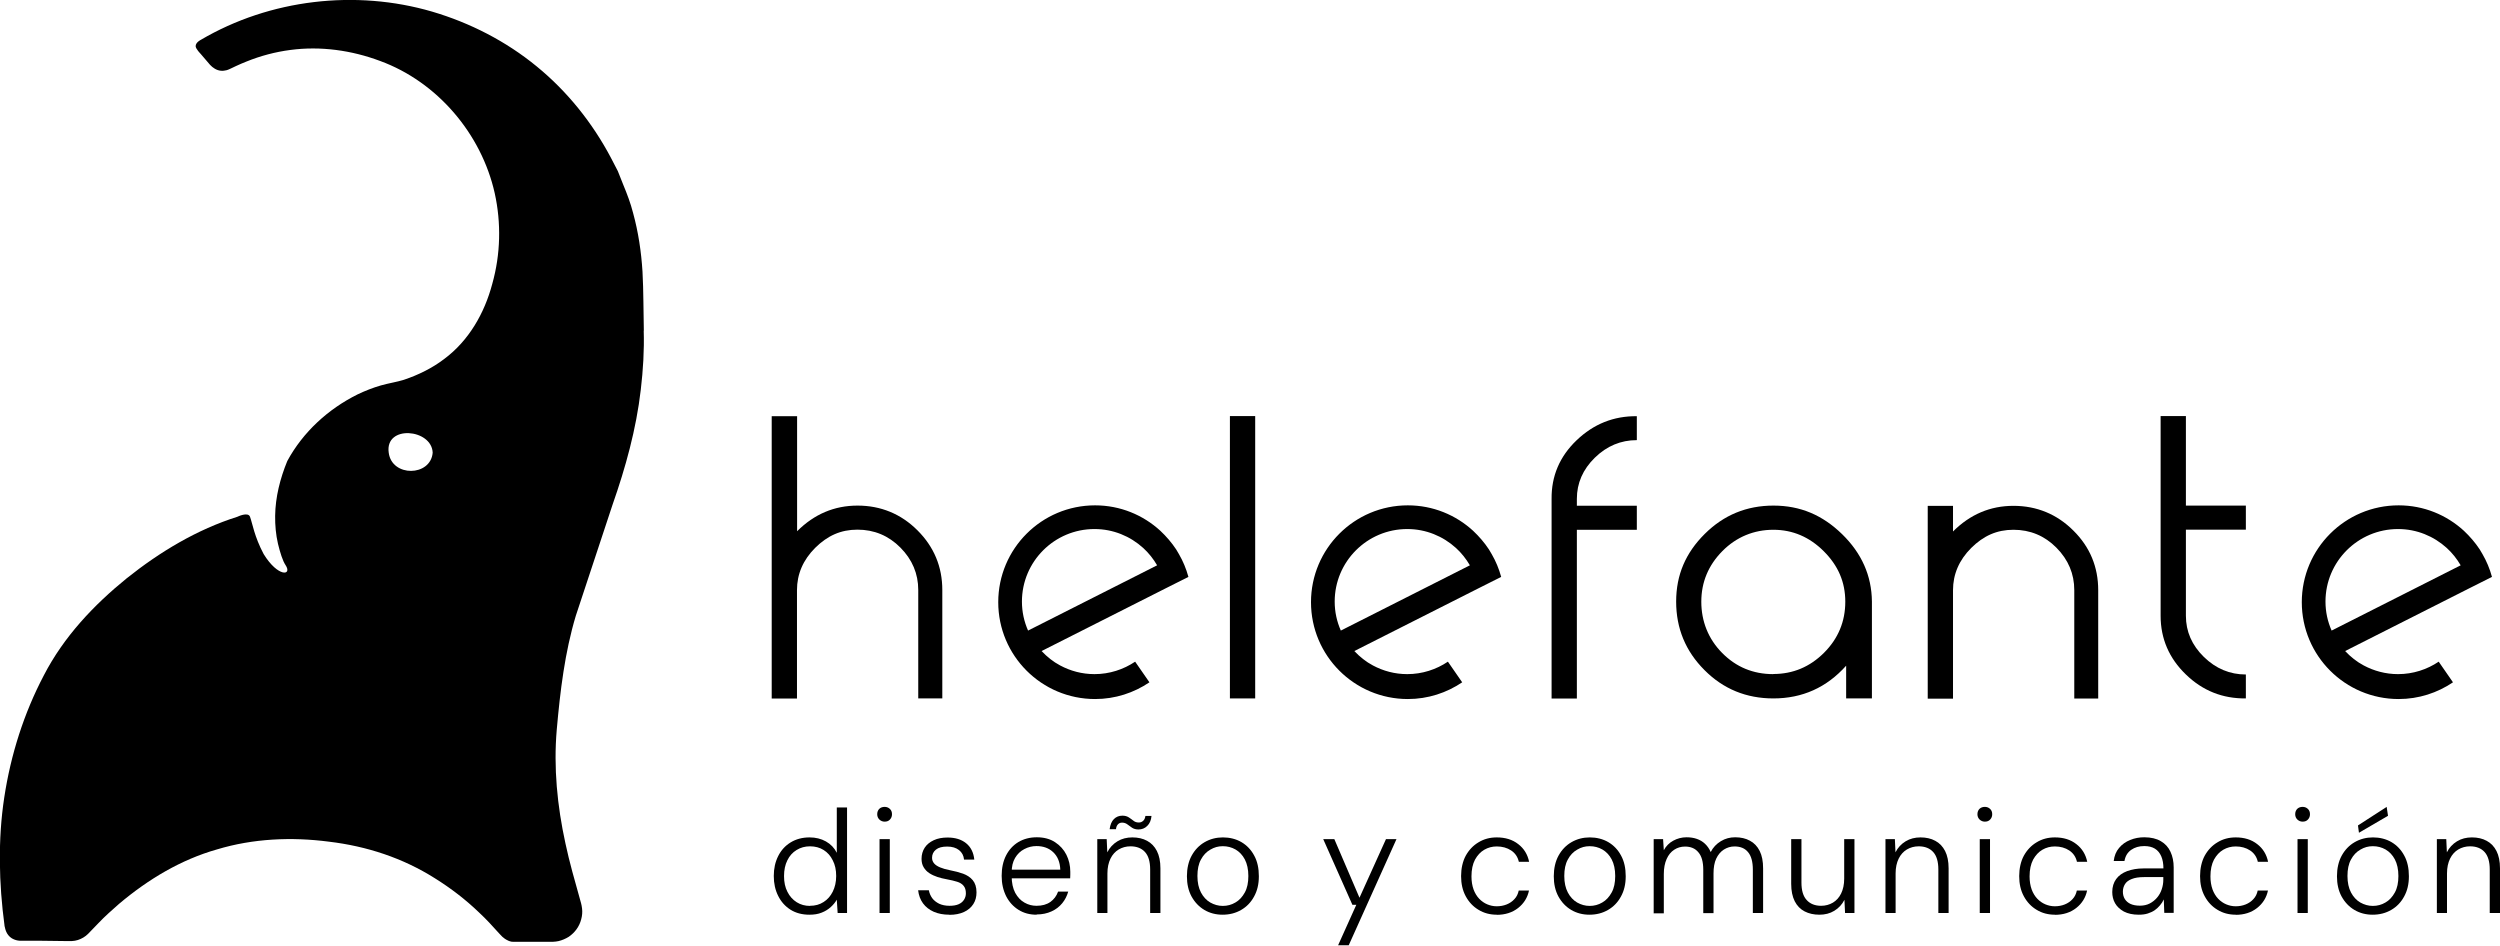
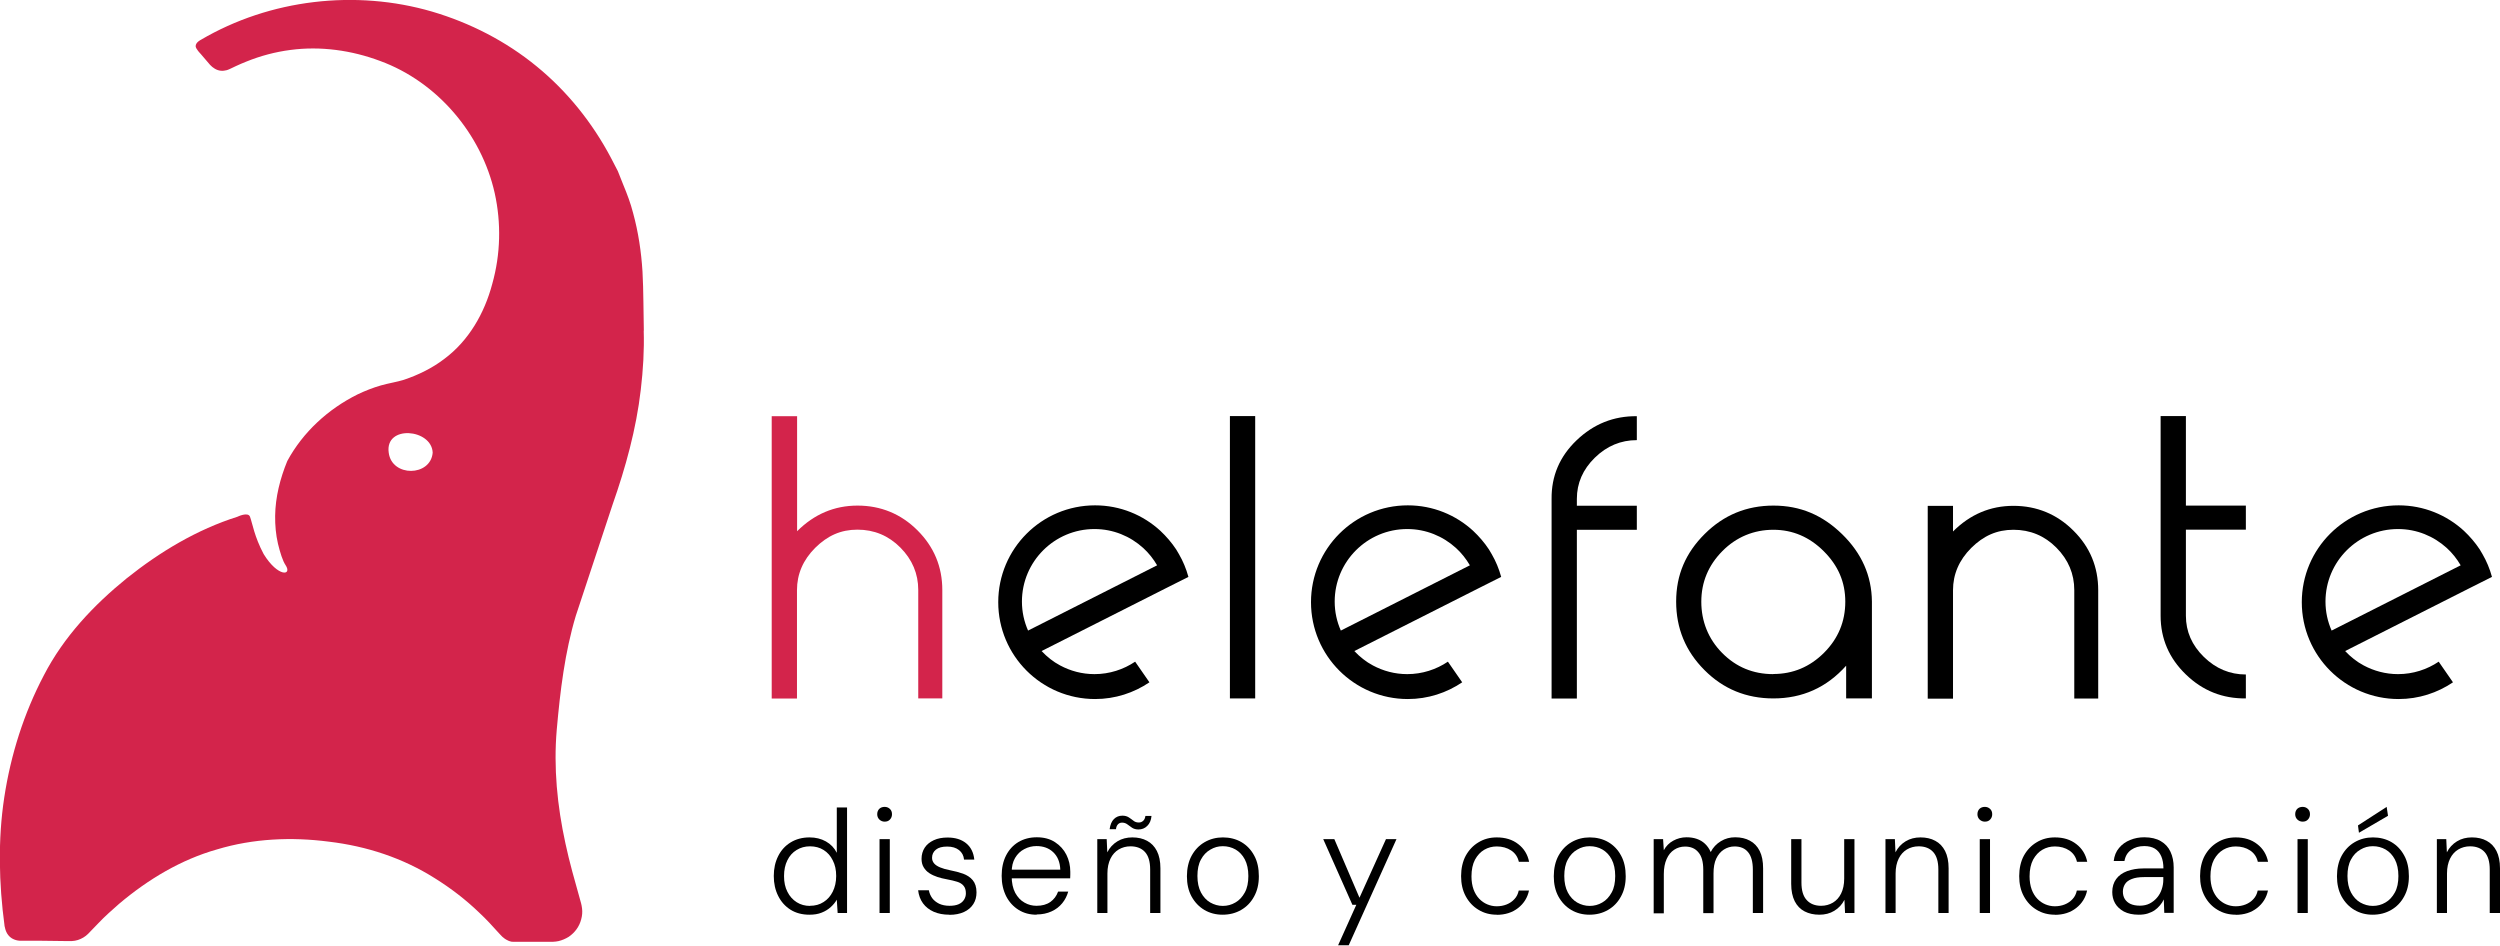
- <svg id="logo-helefante-es" viewBox="0 0 204.71 77.4">
+ <svg xmlns="http://www.w3.org/2000/svg" id="logo-helefante-es" viewBox="0 0 204.71 77.4">
  <defs>
-     <style>.cls-1{fill:#000000;} .cls-2{fill:#000000;} .cls-3{fill:#000000;}</style>
+     <style>.cls-1{fill:#000000;} .cls-2{fill:#D3244B;} .cls-3{fill:#D3244B;}</style>
  </defs>
  <path class="cls-2" d="m52.72,27.07c-.04-1.61-.02-3.21-.11-4.83-.1-1.62-.34-3.23-.77-4.8-.2-.79-.49-1.55-.8-2.3l-.45-1.13-.56-1.08c-1.51-2.86-3.57-5.44-6.08-7.49-2.51-2.06-5.45-3.57-8.57-4.49C29.15-.87,22.12-.08,16.43,3.27c0,0-.41.2-.41.51,0,.22.41.63.41.63l.77.9c.22.24.54.45.87.48.16.02.33,0,.48-.04.16-.04.31-.13.35-.14l.42-.2c.29-.13.57-.26.86-.37,1.16-.47,2.37-.79,3.6-.95,2.47-.33,5.02.03,7.34.9,4.68,1.71,8.3,5.96,9.39,10.83.54,2.44.48,5-.2,7.42-.64,2.42-1.93,4.66-3.93,6.15-.98.75-2.12,1.31-3.31,1.71-.57.18-1.21.27-1.88.46-.66.19-1.29.44-1.9.73-2.42,1.2-4.48,3.09-5.76,5.45v.02s-.01,0-.01,0c-.58,1.42-.97,2.94-.99,4.48-.01.77.06,1.54.23,2.28.18.74.39,1.41.62,1.75.58.87-.61,1.02-1.79-.9-.77-1.45-.91-2.49-1.12-3.06-.16-.42-1.02,0-1.02,0-3.32,1.05-6.35,2.87-9.07,5.04-2.7,2.19-5.16,4.79-6.79,7.95-1.64,3.12-2.71,6.51-3.24,9.99-.53,3.47-.44,7.07.02,10.5v.04s.01.02.01.02c.03.12.05.26.13.44.07.17.23.41.47.55.47.27.84.17.99.19h1.19s2.38.03,2.38.03c.14,0,.53.02.84-.09.31-.1.6-.27.83-.5l.84-.87c.54-.57,1.12-1.08,1.7-1.59,2.37-2,5.06-3.62,8.03-4.46,2.95-.89,6.09-1.03,9.16-.63,3.1.37,6.05,1.34,8.66,2.99,1.3.81,2.53,1.75,3.65,2.83.57.53,1.09,1.1,1.61,1.68.17.16.3.4.79.62.07.03.15.05.24.07.05,0,.1.01.16.01h.04s.15,0,.15,0h.3s1.21,0,1.21,0h1.21c.16,0,.48.01.78-.06.29-.07.57-.19.83-.35.5-.34.87-.84,1.02-1.43.08-.29.11-.6.07-.9-.04-.33-.11-.52-.16-.71-.44-1.57-.87-3.06-1.2-4.61-.67-3.07-.98-6.21-.71-9.32.28-3.17.66-6.33,1.56-9.32l3.01-9.1c1.06-3.02,1.94-6.19,2.31-9.41.19-1.61.29-3.24.24-4.84Zm-20.89,10c-.33-2.31,3.53-1.96,3.6,0-.17,1.96-3.34,2.01-3.6,0Z" />
  <path class="cls-1" d="m66.27,74.9c-.59,0-1.11-.14-1.54-.41-.44-.28-.77-.65-1.01-1.13-.24-.48-.36-1.02-.36-1.63s.12-1.15.36-1.63c.24-.48.58-.85,1.02-1.12.44-.27.96-.41,1.55-.41.5,0,.95.11,1.34.33.39.22.69.53.89.93v-3.71h.84v8.64h-.77l-.07-1.09c-.12.21-.28.41-.49.6-.21.19-.46.35-.75.46-.29.12-.63.17-1,.17Zm.06-.73c.42,0,.79-.1,1.11-.31.32-.2.57-.49.75-.85.18-.36.28-.79.28-1.28s-.09-.92-.28-1.28c-.18-.37-.43-.65-.75-.85s-.69-.3-1.11-.3-.77.1-1.1.3-.58.48-.76.85c-.18.36-.27.79-.27,1.29s.09.93.28,1.29c.18.36.44.65.76.85.32.2.68.3,1.09.3Z" />
  <path class="cls-1" d="m72.44,67.28c-.17,0-.31-.06-.43-.17-.12-.12-.18-.26-.18-.44s.06-.33.17-.44c.12-.11.26-.16.44-.16.16,0,.3.05.42.16.12.11.18.25.18.44s-.06.32-.17.44-.26.17-.43.17Zm-.42,7.48v-6.05h.84v6.05h-.84Z" />
  <path class="cls-1" d="m77.73,74.9c-.48,0-.9-.08-1.27-.24-.36-.16-.66-.39-.88-.69-.22-.3-.35-.66-.4-1.07h.88c.04.23.13.44.27.64.14.19.33.34.57.46.24.11.52.17.85.17.3,0,.55-.04.75-.13.2-.09.34-.21.44-.37.1-.16.15-.33.15-.52,0-.26-.06-.47-.19-.62-.12-.15-.3-.26-.53-.33-.23-.07-.51-.14-.84-.2-.27-.05-.53-.11-.77-.19-.24-.08-.46-.18-.66-.31-.2-.13-.35-.29-.47-.49-.12-.2-.17-.43-.17-.69,0-.34.09-.65.26-.91.17-.26.42-.46.74-.61.32-.15.7-.22,1.13-.22.62,0,1.12.15,1.51.46.39.31.62.76.68,1.35h-.84c-.03-.33-.17-.59-.41-.78-.24-.19-.56-.29-.97-.29s-.71.08-.92.25-.32.39-.32.67c0,.18.06.33.17.46s.28.24.5.33.49.17.81.23c.38.07.74.17,1.06.28.32.12.59.29.79.53.2.24.31.57.31,1,0,.36-.08.68-.26.96-.18.28-.44.5-.77.65s-.73.23-1.19.23Z" />
  <path class="cls-1" d="m84.88,74.9c-.56,0-1.05-.13-1.48-.4s-.76-.63-1.01-1.11c-.24-.48-.37-1.03-.37-1.67s.12-1.2.36-1.67c.24-.47.58-.84,1.01-1.1.44-.26.94-.39,1.51-.39s1.08.13,1.49.4.72.61.93,1.03.32.89.32,1.39v.25c0,.08,0,.18-.01.29h-4.97v-.71h4.16c-.02-.62-.22-1.09-.58-1.43s-.82-.5-1.37-.5c-.35,0-.68.08-1,.25-.31.16-.56.4-.75.72-.19.32-.28.71-.28,1.19v.31c0,.54.1,1,.29,1.36.2.36.45.63.76.8.31.18.64.26.98.26.46,0,.83-.1,1.13-.31s.51-.49.64-.85h.83c-.1.35-.26.67-.49.95-.23.28-.52.51-.88.67-.35.16-.76.25-1.22.25Z" />
  <path class="cls-1" d="m89.85,74.76v-6.05h.77l.05,1.08c.19-.38.47-.68.83-.9s.77-.32,1.22-.32.87.09,1.21.28c.34.18.61.46.8.83.19.37.29.85.29,1.42v3.66h-.84v-3.56c0-.64-.14-1.12-.42-1.43-.28-.31-.68-.47-1.19-.47-.36,0-.68.09-.97.26-.28.17-.51.42-.67.75-.16.33-.25.73-.25,1.21v3.24h-.84Zm3.37-6.84c-.21,0-.38-.05-.52-.14-.14-.1-.27-.19-.39-.28-.12-.09-.26-.14-.43-.14-.13,0-.24.04-.33.13-.09.09-.15.22-.17.41h-.52c.05-.37.17-.65.35-.83.19-.19.42-.28.7-.28.21,0,.38.05.52.14.14.09.27.19.39.28.12.1.27.14.44.14.14,0,.25-.05.35-.14.1-.09.16-.23.18-.4h.5c-.03.35-.15.63-.35.82-.2.2-.44.29-.72.29Z" />
  <path class="cls-1" d="m100.11,74.9c-.55,0-1.05-.13-1.49-.39-.44-.26-.79-.63-1.05-1.1-.26-.48-.38-1.03-.38-1.66s.13-1.22.39-1.69c.26-.47.61-.84,1.06-1.1s.95-.39,1.5-.39,1.08.13,1.52.39c.44.26.79.63,1.04,1.1.26.47.38,1.04.38,1.69s-.13,1.19-.39,1.66c-.26.48-.61.84-1.06,1.1s-.95.39-1.53.39Zm.01-.72c.38,0,.72-.09,1.04-.28.32-.18.57-.46.77-.82s.29-.81.29-1.35-.1-1-.29-1.36c-.19-.36-.45-.63-.76-.81-.32-.18-.66-.27-1.04-.27s-.7.09-1.02.28c-.32.18-.58.45-.77.81-.2.36-.29.81-.29,1.35s.1.99.29,1.35c.19.36.45.64.76.82.32.18.66.28,1.03.28Z" />
  <path class="cls-1" d="m109.57,77.4l1.49-3.31h-.32l-2.39-5.38h.91l2.06,4.8,2.17-4.8h.86l-3.91,8.69h-.88Z" />
  <path class="cls-1" d="m122.56,74.9c-.55,0-1.05-.13-1.49-.4-.44-.26-.79-.63-1.05-1.11-.26-.48-.38-1.03-.38-1.65s.13-1.21.38-1.67c.26-.47.61-.84,1.05-1.1.44-.27.94-.4,1.49-.4.7,0,1.29.18,1.76.55.47.36.77.85.89,1.45h-.84c-.09-.4-.3-.71-.63-.93s-.73-.33-1.18-.33c-.37,0-.71.09-1.02.27-.31.18-.56.45-.76.81-.19.36-.29.82-.29,1.37,0,.41.06.76.17,1.07.11.3.27.56.46.76s.42.36.66.46c.24.1.5.16.77.16.3,0,.57-.05.82-.15s.47-.25.64-.44c.18-.19.29-.42.35-.7h.84c-.12.58-.42,1.06-.89,1.43-.47.37-1.06.56-1.76.56Z" />
  <path class="cls-1" d="m130.15,74.9c-.55,0-1.05-.13-1.49-.39-.44-.26-.79-.63-1.05-1.1-.26-.48-.38-1.03-.38-1.66s.13-1.22.39-1.69c.26-.47.61-.84,1.06-1.1s.95-.39,1.5-.39,1.08.13,1.52.39c.44.26.79.63,1.04,1.1.26.47.38,1.04.38,1.69s-.13,1.19-.39,1.66c-.26.48-.61.84-1.06,1.1s-.95.39-1.53.39Zm.01-.72c.38,0,.72-.09,1.04-.28.32-.18.57-.46.77-.82s.29-.81.29-1.35-.1-1-.29-1.36c-.19-.36-.45-.63-.76-.81-.32-.18-.66-.27-1.04-.27s-.7.09-1.02.28c-.32.18-.58.45-.77.81-.2.36-.29.81-.29,1.35s.1.99.29,1.35c.19.36.45.64.76.82.32.18.66.28,1.03.28Z" />
  <path class="cls-1" d="m135.41,74.76v-6.05h.77l.06.91c.18-.34.44-.6.77-.78.33-.18.69-.28,1.09-.28.3,0,.58.04.84.13s.48.22.67.4c.19.18.35.4.47.68.19-.38.47-.67.83-.89.36-.22.75-.32,1.17-.32.46,0,.87.09,1.21.28.34.18.61.46.8.84.19.38.28.85.28,1.43v3.65h-.84v-3.55c0-.64-.13-1.12-.39-1.43-.26-.32-.63-.47-1.11-.47-.32,0-.61.09-.88.26-.26.17-.47.42-.62.74-.15.32-.22.73-.22,1.21v3.25h-.84v-3.55c0-.64-.13-1.12-.4-1.43-.26-.32-.63-.47-1.09-.47-.34,0-.63.09-.89.26s-.47.42-.62.76-.23.74-.23,1.23v3.22h-.84Z" />
  <path class="cls-1" d="m148.98,74.9c-.46,0-.86-.09-1.21-.27s-.62-.46-.81-.83c-.19-.38-.29-.85-.29-1.43v-3.66h.84v3.56c0,.64.14,1.12.43,1.43.28.31.68.47,1.18.47.36,0,.68-.09.97-.26.28-.17.51-.42.67-.75.16-.33.25-.73.25-1.21v-3.24h.84v6.05h-.77l-.05-1.08c-.19.38-.47.68-.83.9-.36.22-.77.32-1.22.32Z" />
  <path class="cls-1" d="m154.39,74.76v-6.05h.77l.05,1.08c.19-.38.47-.68.83-.9s.77-.32,1.22-.32.87.09,1.21.28c.34.18.61.46.8.83.19.37.29.85.29,1.42v3.66h-.84v-3.56c0-.64-.14-1.12-.42-1.43-.28-.31-.68-.47-1.19-.47-.36,0-.68.09-.97.26-.28.17-.51.42-.67.75-.16.33-.25.73-.25,1.21v3.24h-.84Z" />
  <path class="cls-1" d="m162.53,67.28c-.17,0-.31-.06-.43-.17-.12-.12-.18-.26-.18-.44s.06-.33.17-.44c.12-.11.26-.16.44-.16.16,0,.3.05.42.16.12.11.18.25.18.44s-.06.32-.17.44-.26.17-.43.17Zm-.42,7.48v-6.05h.84v6.05h-.84Z" />
  <path class="cls-1" d="m168.26,74.9c-.55,0-1.05-.13-1.49-.4-.44-.26-.79-.63-1.05-1.11-.26-.48-.38-1.03-.38-1.65s.13-1.21.38-1.67c.26-.47.61-.84,1.05-1.1.44-.27.94-.4,1.49-.4.7,0,1.29.18,1.76.55.47.36.77.85.89,1.45h-.84c-.09-.4-.3-.71-.63-.93s-.73-.33-1.18-.33c-.37,0-.71.09-1.02.27-.31.18-.56.45-.76.81-.19.36-.29.82-.29,1.37,0,.41.06.76.17,1.07.11.3.27.56.46.76s.42.36.66.46c.24.1.5.16.77.16.3,0,.57-.05.82-.15s.47-.25.64-.44c.18-.19.29-.42.35-.7h.84c-.12.58-.42,1.06-.89,1.43-.47.37-1.06.56-1.76.56Z" />
  <path class="cls-1" d="m175.13,74.9c-.49,0-.89-.09-1.22-.26-.32-.18-.56-.4-.72-.68-.16-.28-.23-.59-.23-.92,0-.42.11-.77.32-1.06s.51-.5.9-.65c.39-.14.83-.22,1.34-.22h1.63c0-.39-.06-.72-.18-1-.12-.27-.29-.48-.52-.62-.23-.14-.52-.21-.87-.21-.42,0-.77.1-1.07.31s-.48.51-.55.91h-.88c.05-.42.19-.78.44-1.07.24-.29.55-.51.91-.65.36-.15.75-.22,1.15-.22.55,0,1.01.11,1.36.32.36.21.62.5.79.87s.26.79.26,1.27v3.73h-.77l-.04-1.1c-.08.17-.18.33-.31.48-.12.15-.27.28-.43.4-.16.11-.35.2-.57.27-.22.07-.46.1-.74.1Zm.1-.74c.3,0,.57-.06.8-.18.23-.12.43-.28.6-.48s.3-.43.38-.68c.09-.26.13-.52.13-.78v-.22h-1.57c-.42,0-.76.05-1.02.16-.26.1-.44.24-.55.42-.11.18-.17.38-.17.61s.05.43.16.61c.11.17.27.31.47.4s.46.14.76.14Z" />
  <path class="cls-1" d="m183.07,74.9c-.55,0-1.05-.13-1.49-.4-.44-.26-.79-.63-1.05-1.11-.26-.48-.38-1.03-.38-1.65s.13-1.21.38-1.67c.26-.47.61-.84,1.05-1.1.44-.27.94-.4,1.49-.4.7,0,1.29.18,1.76.55.47.36.77.85.89,1.45h-.84c-.09-.4-.3-.71-.63-.93s-.73-.33-1.18-.33c-.37,0-.71.09-1.02.27-.31.18-.56.45-.76.81-.19.36-.29.82-.29,1.37,0,.41.06.76.17,1.07.11.3.27.56.46.76s.42.36.66.46c.24.1.5.16.77.16.3,0,.57-.05.82-.15s.47-.25.64-.44c.18-.19.29-.42.35-.7h.84c-.12.58-.42,1.06-.89,1.43-.47.37-1.06.56-1.76.56Z" />
  <path class="cls-1" d="m188.55,67.28c-.17,0-.31-.06-.43-.17-.12-.12-.18-.26-.18-.44s.06-.33.17-.44c.12-.11.26-.16.44-.16.16,0,.3.05.42.16.12.11.18.25.18.44s-.06.32-.17.44-.26.17-.43.17Zm-.42,7.48v-6.05h.84v6.05h-.84Z" />
  <path class="cls-1" d="m194.28,74.9c-.55,0-1.05-.13-1.49-.39-.44-.26-.79-.63-1.05-1.1-.26-.48-.38-1.03-.38-1.66s.13-1.22.39-1.69c.26-.47.61-.84,1.06-1.1s.95-.39,1.5-.39,1.08.13,1.52.39c.44.26.79.63,1.04,1.1.26.47.38,1.04.38,1.69s-.13,1.19-.39,1.66c-.26.48-.61.84-1.06,1.1s-.95.39-1.53.39Zm.01-.72c.38,0,.72-.09,1.04-.28.32-.18.57-.46.77-.82s.29-.81.29-1.35-.1-1-.29-1.36c-.19-.36-.45-.63-.76-.81-.32-.18-.66-.27-1.04-.27s-.7.09-1.02.28c-.32.18-.58.45-.77.81-.2.36-.29.81-.29,1.35s.1.99.29,1.35c.19.36.45.64.76.82.32.18.66.28,1.03.28Zm-1.13-5.99l-.08-.6,2.35-1.52.11.73-2.38,1.39Z" />
  <path class="cls-1" d="m199.54,74.76v-6.05h.77l.05,1.08c.19-.38.47-.68.83-.9s.77-.32,1.22-.32.87.09,1.21.28c.34.18.61.46.8.83.19.37.29.85.29,1.42v3.66h-.84v-3.56c0-.64-.14-1.12-.42-1.43-.28-.31-.68-.47-1.19-.47-.36,0-.68.09-.97.26-.28.17-.51.42-.67.75-.16.33-.25.73-.25,1.21v3.24h-.84Z" />
  <path class="cls-3" d="m65.27,34.07v9.43c1.4-1.4,3.05-2.1,4.95-2.1s3.56.68,4.91,2.03c1.35,1.35,2.03,2.98,2.03,4.88v8.88h-1.97v-8.88c0-1.33-.49-2.49-1.46-3.47-.97-.98-2.15-1.47-3.52-1.47s-2.46.5-3.46,1.49c-.99.99-1.49,2.15-1.49,3.46v8.88h-2.07v-23.12h2.07Z" />
  <path class="cls-1" d="m100.71,34.07h2.07v23.12h-2.07v-23.12Z" />
  <path class="cls-1" d="m134.03,34.07v1.97c-1.31,0-2.46.48-3.44,1.44-.98.96-1.47,2.08-1.47,3.37v.56h4.91v1.97h-4.91v13.82h-2.07v-16.34c-.02-1.88.66-3.48,2.05-4.81,1.39-1.33,3.03-1.99,4.93-1.97Z" />
  <path class="cls-1" d="m153.27,57.19h-2.1v-2.68c-1.6,1.79-3.59,2.68-5.96,2.68-2.21,0-4.1-.77-5.64-2.32-1.55-1.55-2.32-3.42-2.32-5.61s.78-3.99,2.34-5.54c1.56-1.55,3.43-2.32,5.63-2.32s4.02.78,5.62,2.34c1.6,1.56,2.42,3.4,2.44,5.52v7.93Zm-8.06-2c1.6,0,2.99-.58,4.15-1.74,1.16-1.16,1.74-2.56,1.74-4.18s-.59-2.96-1.76-4.13c-1.17-1.17-2.55-1.76-4.13-1.76s-3.02.58-4.17,1.74c-1.15,1.16-1.73,2.55-1.73,4.15s.57,3.05,1.71,4.2c1.14,1.15,2.53,1.73,4.18,1.73Z" />
  <path class="cls-1" d="m171.81,48.32v8.88h-1.96v-8.88c0-1.33-.49-2.49-1.46-3.47-.97-.98-2.15-1.47-3.52-1.47s-2.46.5-3.46,1.49c-.99.99-1.49,2.15-1.49,3.46v8.88h-2.07v-15.79h2.07v2.1c1.4-1.4,3.05-2.1,4.95-2.1s3.56.68,4.91,2.03c1.36,1.35,2.03,2.98,2.03,4.88Z" />
  <path class="cls-1" d="m183.9,43.37h-4.91v7.05c0,1.29.49,2.41,1.47,3.37.98.96,2.13,1.44,3.44,1.44v1.96c-1.9.02-3.54-.63-4.91-1.96-1.38-1.33-2.07-2.94-2.07-4.81v-16.35h2.07v7.33h4.91v1.97Z" />
  <path class="cls-1" d="m204.05,47.23c-.18-.66-.44-1.28-.77-1.85-.08-.13-.15-.26-.23-.39-.37-.56-.81-1.07-1.3-1.53-1.41-1.29-3.28-2.08-5.34-2.08-4.38,0-7.93,3.55-7.93,7.93s3.55,7.93,7.93,7.93c1.65,0,3.18-.51,4.45-1.37l-1.17-1.69c-.95.64-2.1,1.02-3.33,1.02-1.01,0-1.97-.26-2.81-.71-.57-.3-1.08-.71-1.52-1.18l10.15-5.13,1.87-.94Zm-13.13,4.4c-.32-.73-.5-1.52-.5-2.37,0-3.28,2.66-5.94,5.94-5.94,1.54,0,2.93.59,3.99,1.55.45.41.83.89,1.14,1.42l-10.56,5.34Z" />
  <path class="cls-1" d="m122.92,47.23c-.18-.66-.44-1.28-.77-1.85-.08-.13-.15-.26-.23-.39-.37-.56-.81-1.07-1.3-1.53-1.41-1.29-3.28-2.08-5.34-2.08-4.38,0-7.93,3.55-7.93,7.93s3.55,7.93,7.93,7.93c1.65,0,3.18-.51,4.45-1.37l-1.17-1.69c-.95.64-2.1,1.02-3.33,1.02-1.02,0-1.97-.26-2.81-.71-.57-.3-1.08-.71-1.52-1.18l10.15-5.13,1.87-.94Zm-13.13,4.4c-.32-.73-.5-1.52-.5-2.37,0-3.28,2.66-5.94,5.94-5.94,1.54,0,2.93.59,3.99,1.55.45.41.83.89,1.14,1.42l-10.56,5.34Z" />
  <path class="cls-1" d="m97.31,47.23c-.18-.66-.44-1.28-.77-1.85-.08-.13-.15-.26-.23-.39-.37-.56-.81-1.07-1.3-1.53-1.41-1.29-3.28-2.08-5.34-2.08-4.38,0-7.93,3.55-7.93,7.93s3.55,7.93,7.93,7.93c1.65,0,3.18-.51,4.45-1.37l-1.17-1.69c-.95.64-2.1,1.02-3.33,1.02-1.02,0-1.97-.26-2.81-.71-.57-.3-1.08-.71-1.52-1.18l10.15-5.13,1.87-.94Zm-13.13,4.4c-.32-.73-.5-1.52-.5-2.37,0-3.28,2.66-5.94,5.94-5.94,1.54,0,2.93.59,3.99,1.55.45.41.83.89,1.14,1.42l-10.56,5.34Z" />
</svg>
